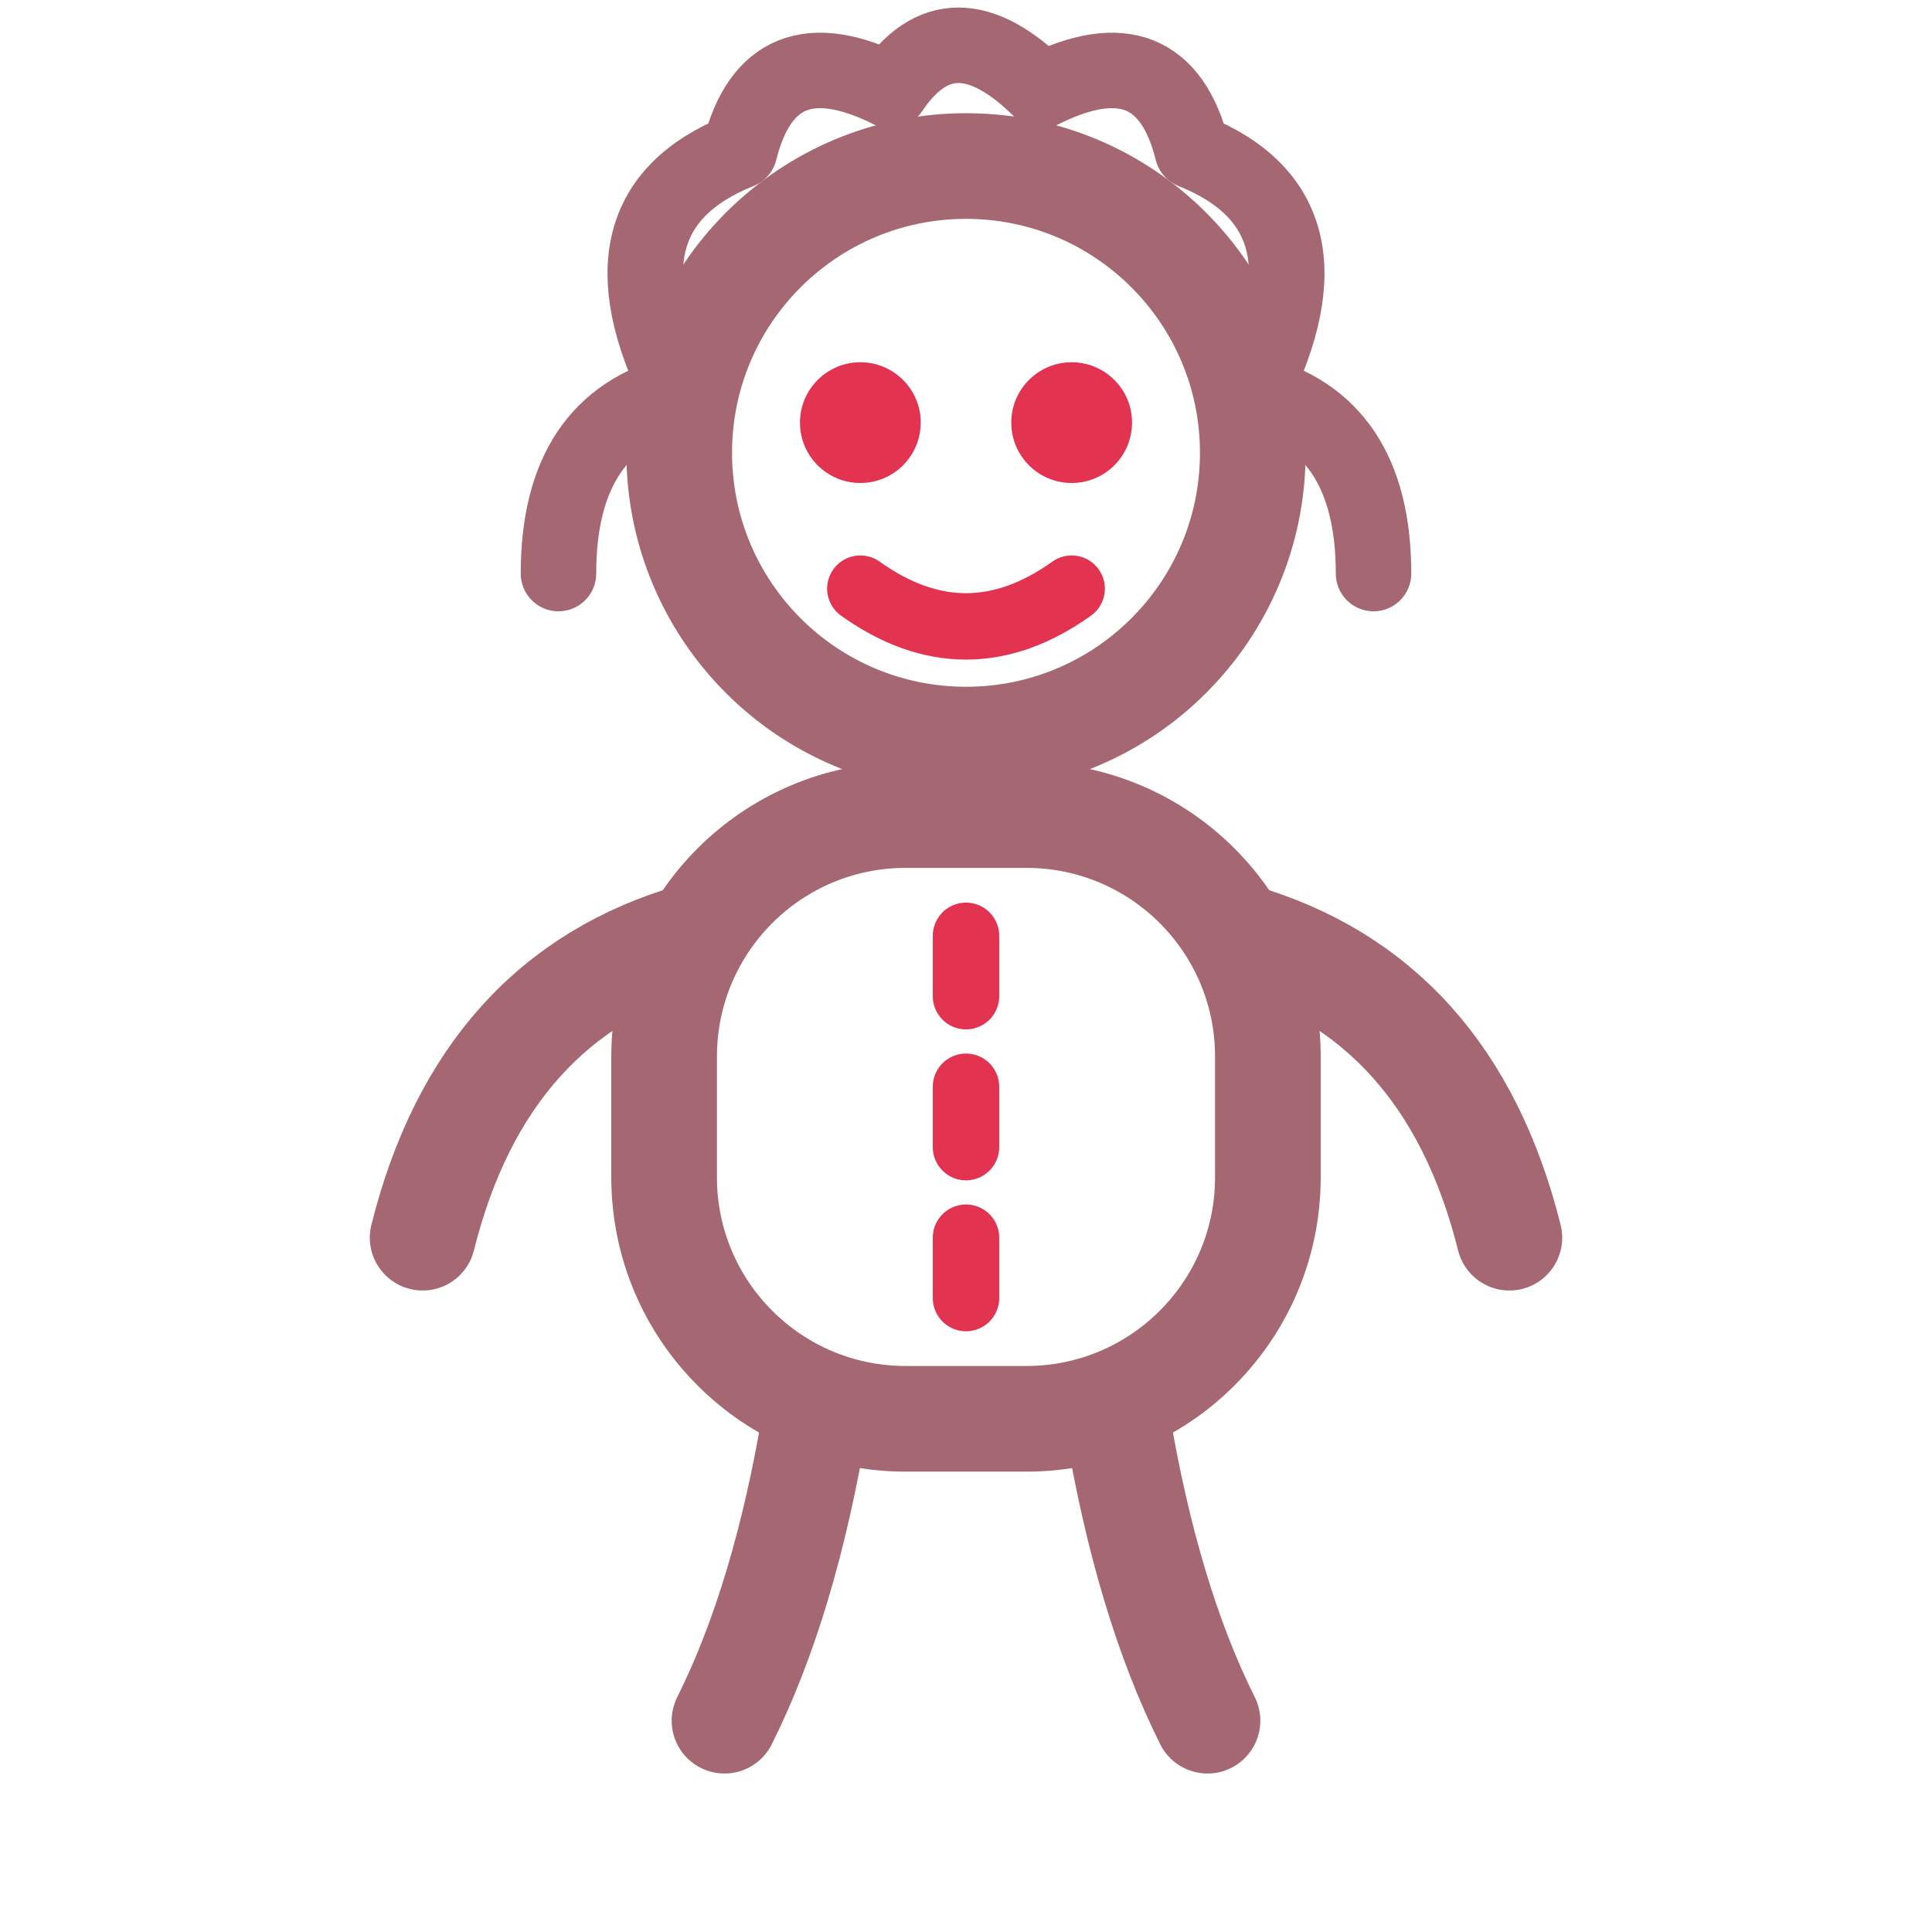
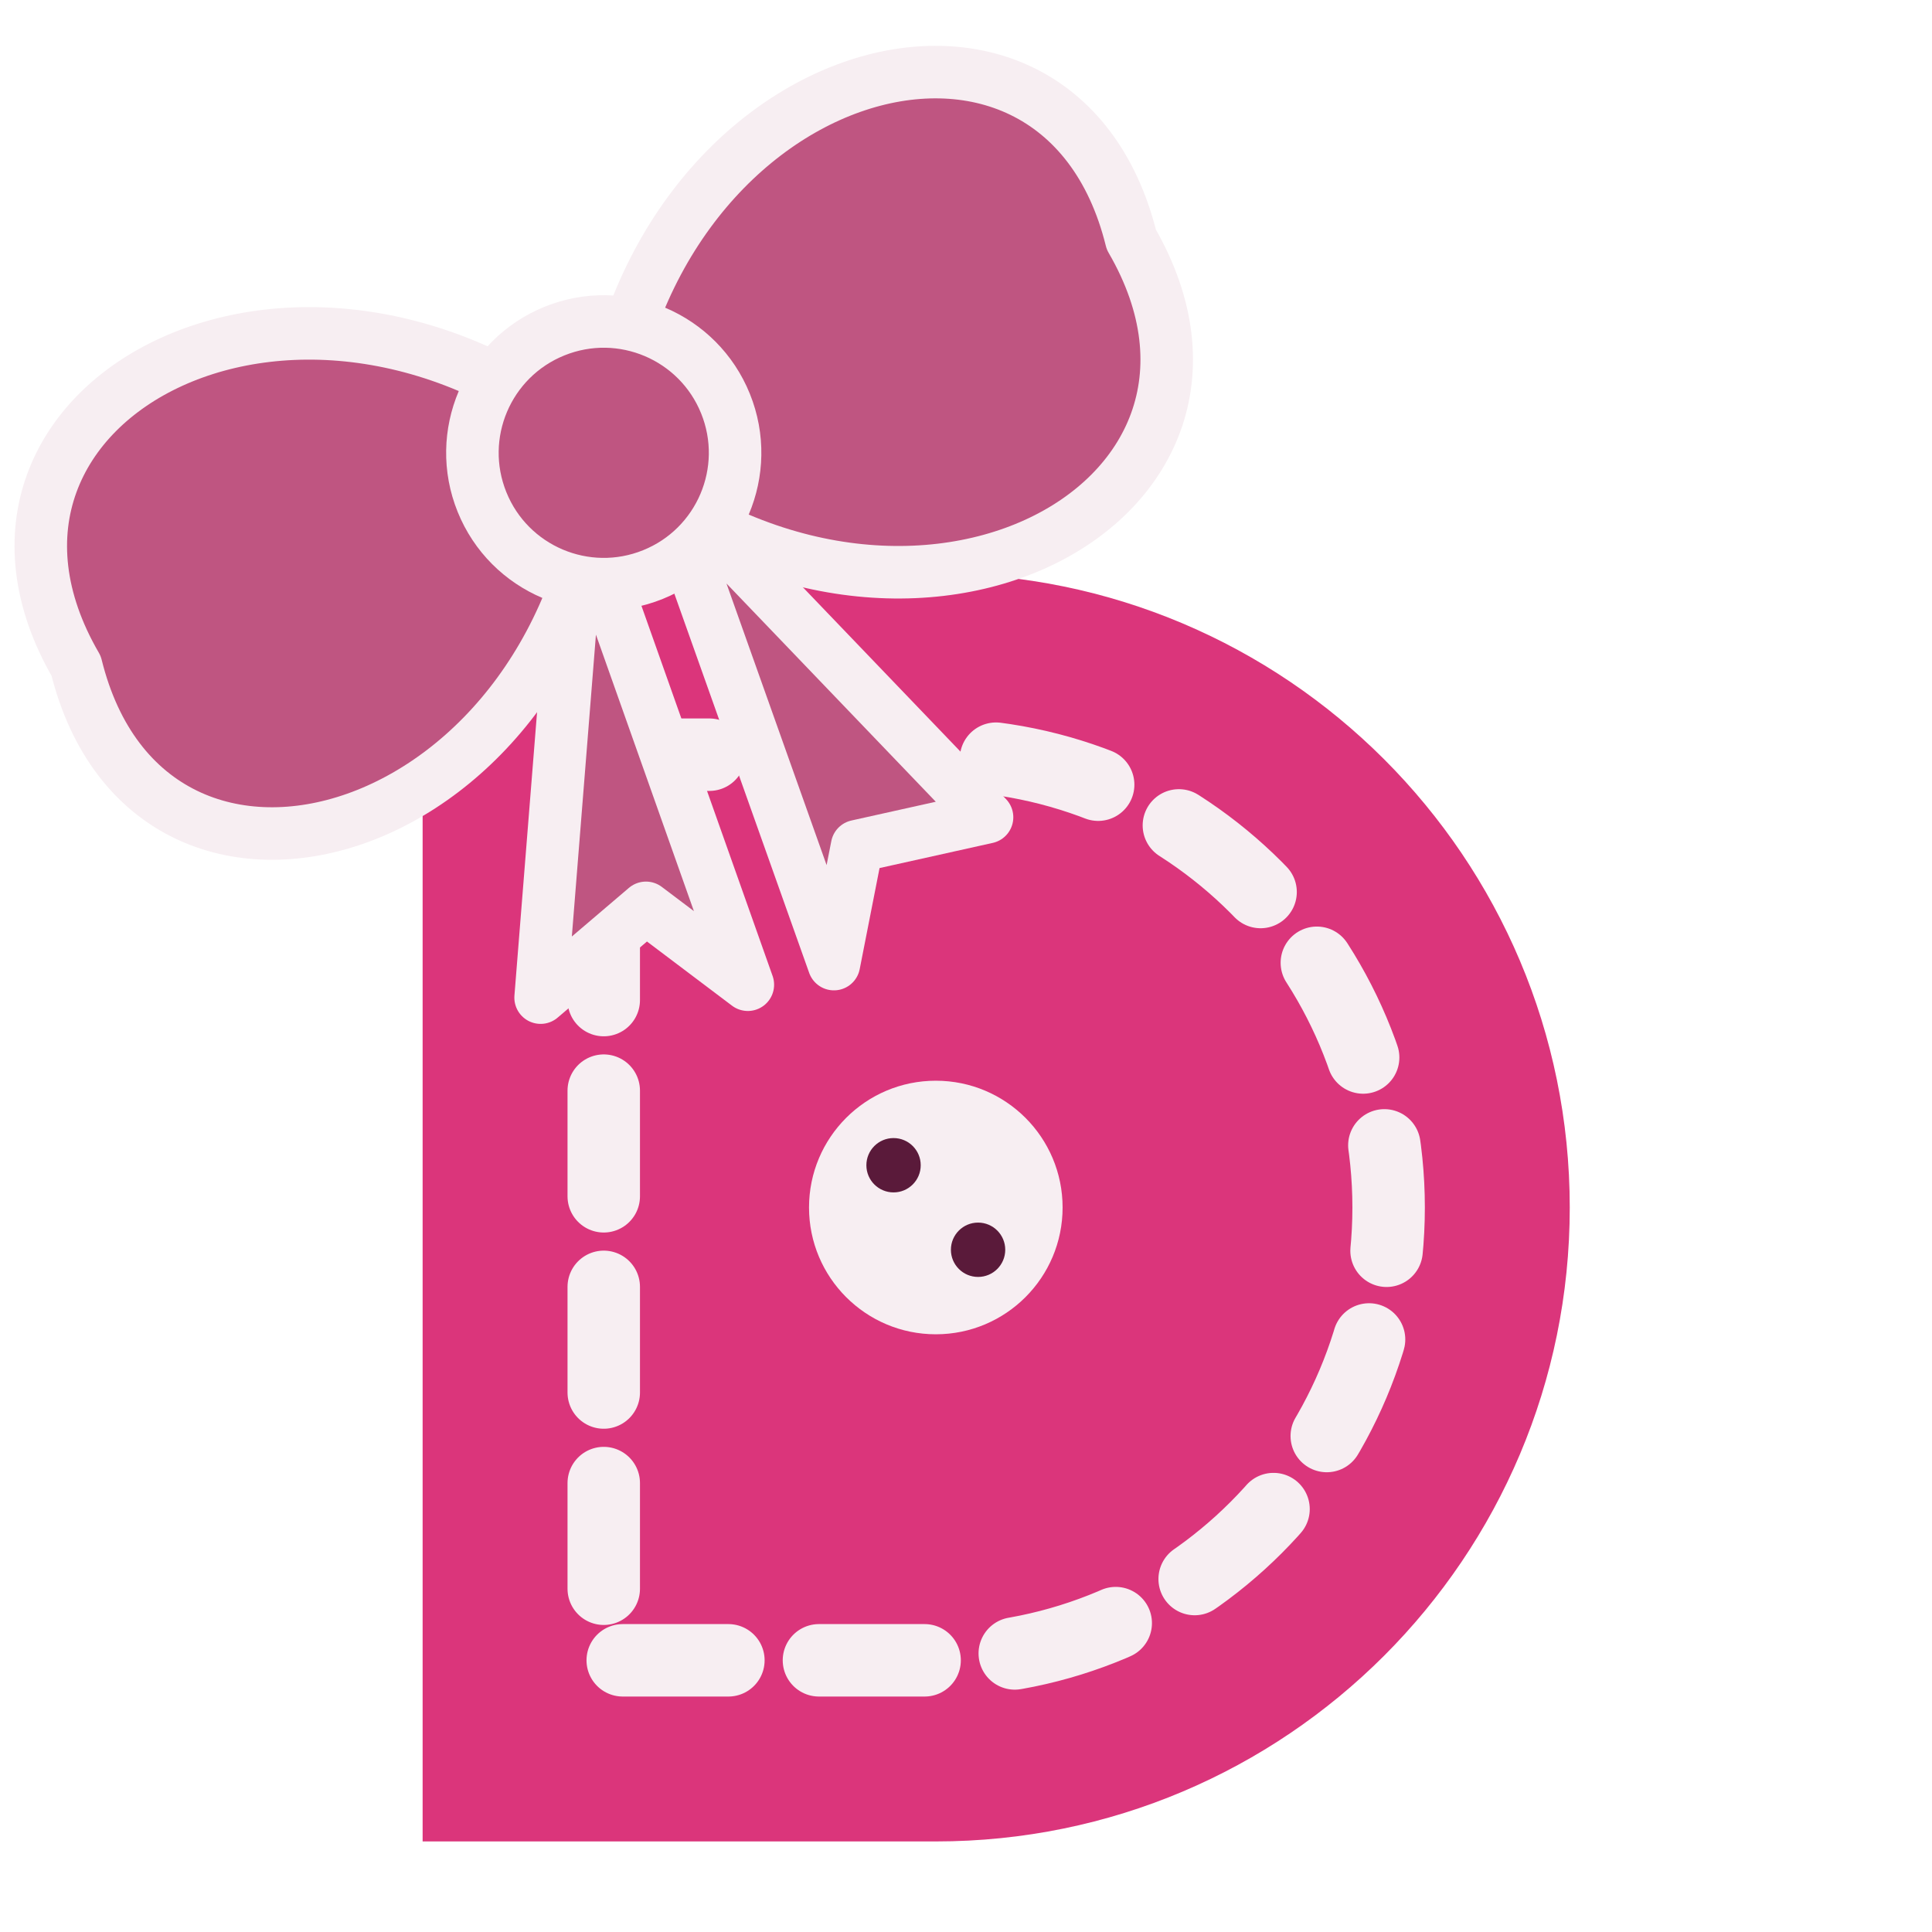
- <svg xmlns="http://www.w3.org/2000/svg" viewBox="0 0 64 64" role="img" aria-labelledby="t">
-   <g fill="none" stroke="#a56872" stroke-width="3.5" stroke-linecap="round" stroke-linejoin="round">
-     <circle cx="32" cy="15" r="9.5" />
-     <rect x="22" y="27" width="20" height="20" rx="8" />
-     <path d="M23 31 q-7 2 -9 10 M41 31 q7 2 9 10 M27 47 q-1 6 -3 10 M37 47 q1 6 3 10" />
-   </g>
-   <path d="M22.5 13 q-4 1 -4 6 M22.5 13 q-3 -6 2 -8 q1 -4 5 -2 q2 -3 5 0 q4 -2 5 2 q5 2 2 8 M41.5 13 q4 1 4 6" fill="none" stroke="#a56872" stroke-width="2.5" stroke-linecap="round" stroke-linejoin="round" />
-   <g fill="#e23350">
-     <circle cx="28.5" cy="14" r="2" />
-     <circle cx="35.5" cy="14" r="2" />
-   </g>
-   <g fill="none" stroke="#e23350" stroke-width="2.2" stroke-linecap="round">
-     <path d="M28.5 19.5 q3.5 2.5 7 0" />
-     <path d="M32 31 V43" stroke-dasharray="2 3" />
+ <svg xmlns="http://www.w3.org/2000/svg" viewBox="0 0 64 64">
+   <path d="M14 19 H31 A21 21 0 0 1 31 61 H14 Z" fill="#db357b" />
+   <path d="M20 25 H31 A15 15 0 0 1 31 55 H20 Z" fill="none" stroke="#f7eef2" stroke-width="2.4" stroke-linecap="round" stroke-dasharray="3.5 3" />
+   <circle cx="31" cy="40" r="4.2" fill="#f7eef2" />
+   <circle cx="29.6" cy="38.6" r=".9" fill="#5a1a3a" />
+   <circle cx="32.4" cy="41.4" r=".9" fill="#5a1a3a" />
+   <g transform="translate(20 15) rotate(-22) scale(1.45)" fill="#bf5581" stroke="#f7eef2" stroke-width="1.2" stroke-linejoin="round">
+     <path d="M-1 1 L-6 11 L-3 10 L-1.5 12.5 Z M1 1 L5 11 L2 10.5 L0.5 12.8 Z" />
+     <path d="M0 0 C-4 -8 -14 -7 -13 0 C-14 7 -4 8 0 0 Z M0 0 C4 -8 14 -7 13 0 C14 7 4 8 0 0 Z" />
+     <circle r="3" />
  </g>
</svg>
